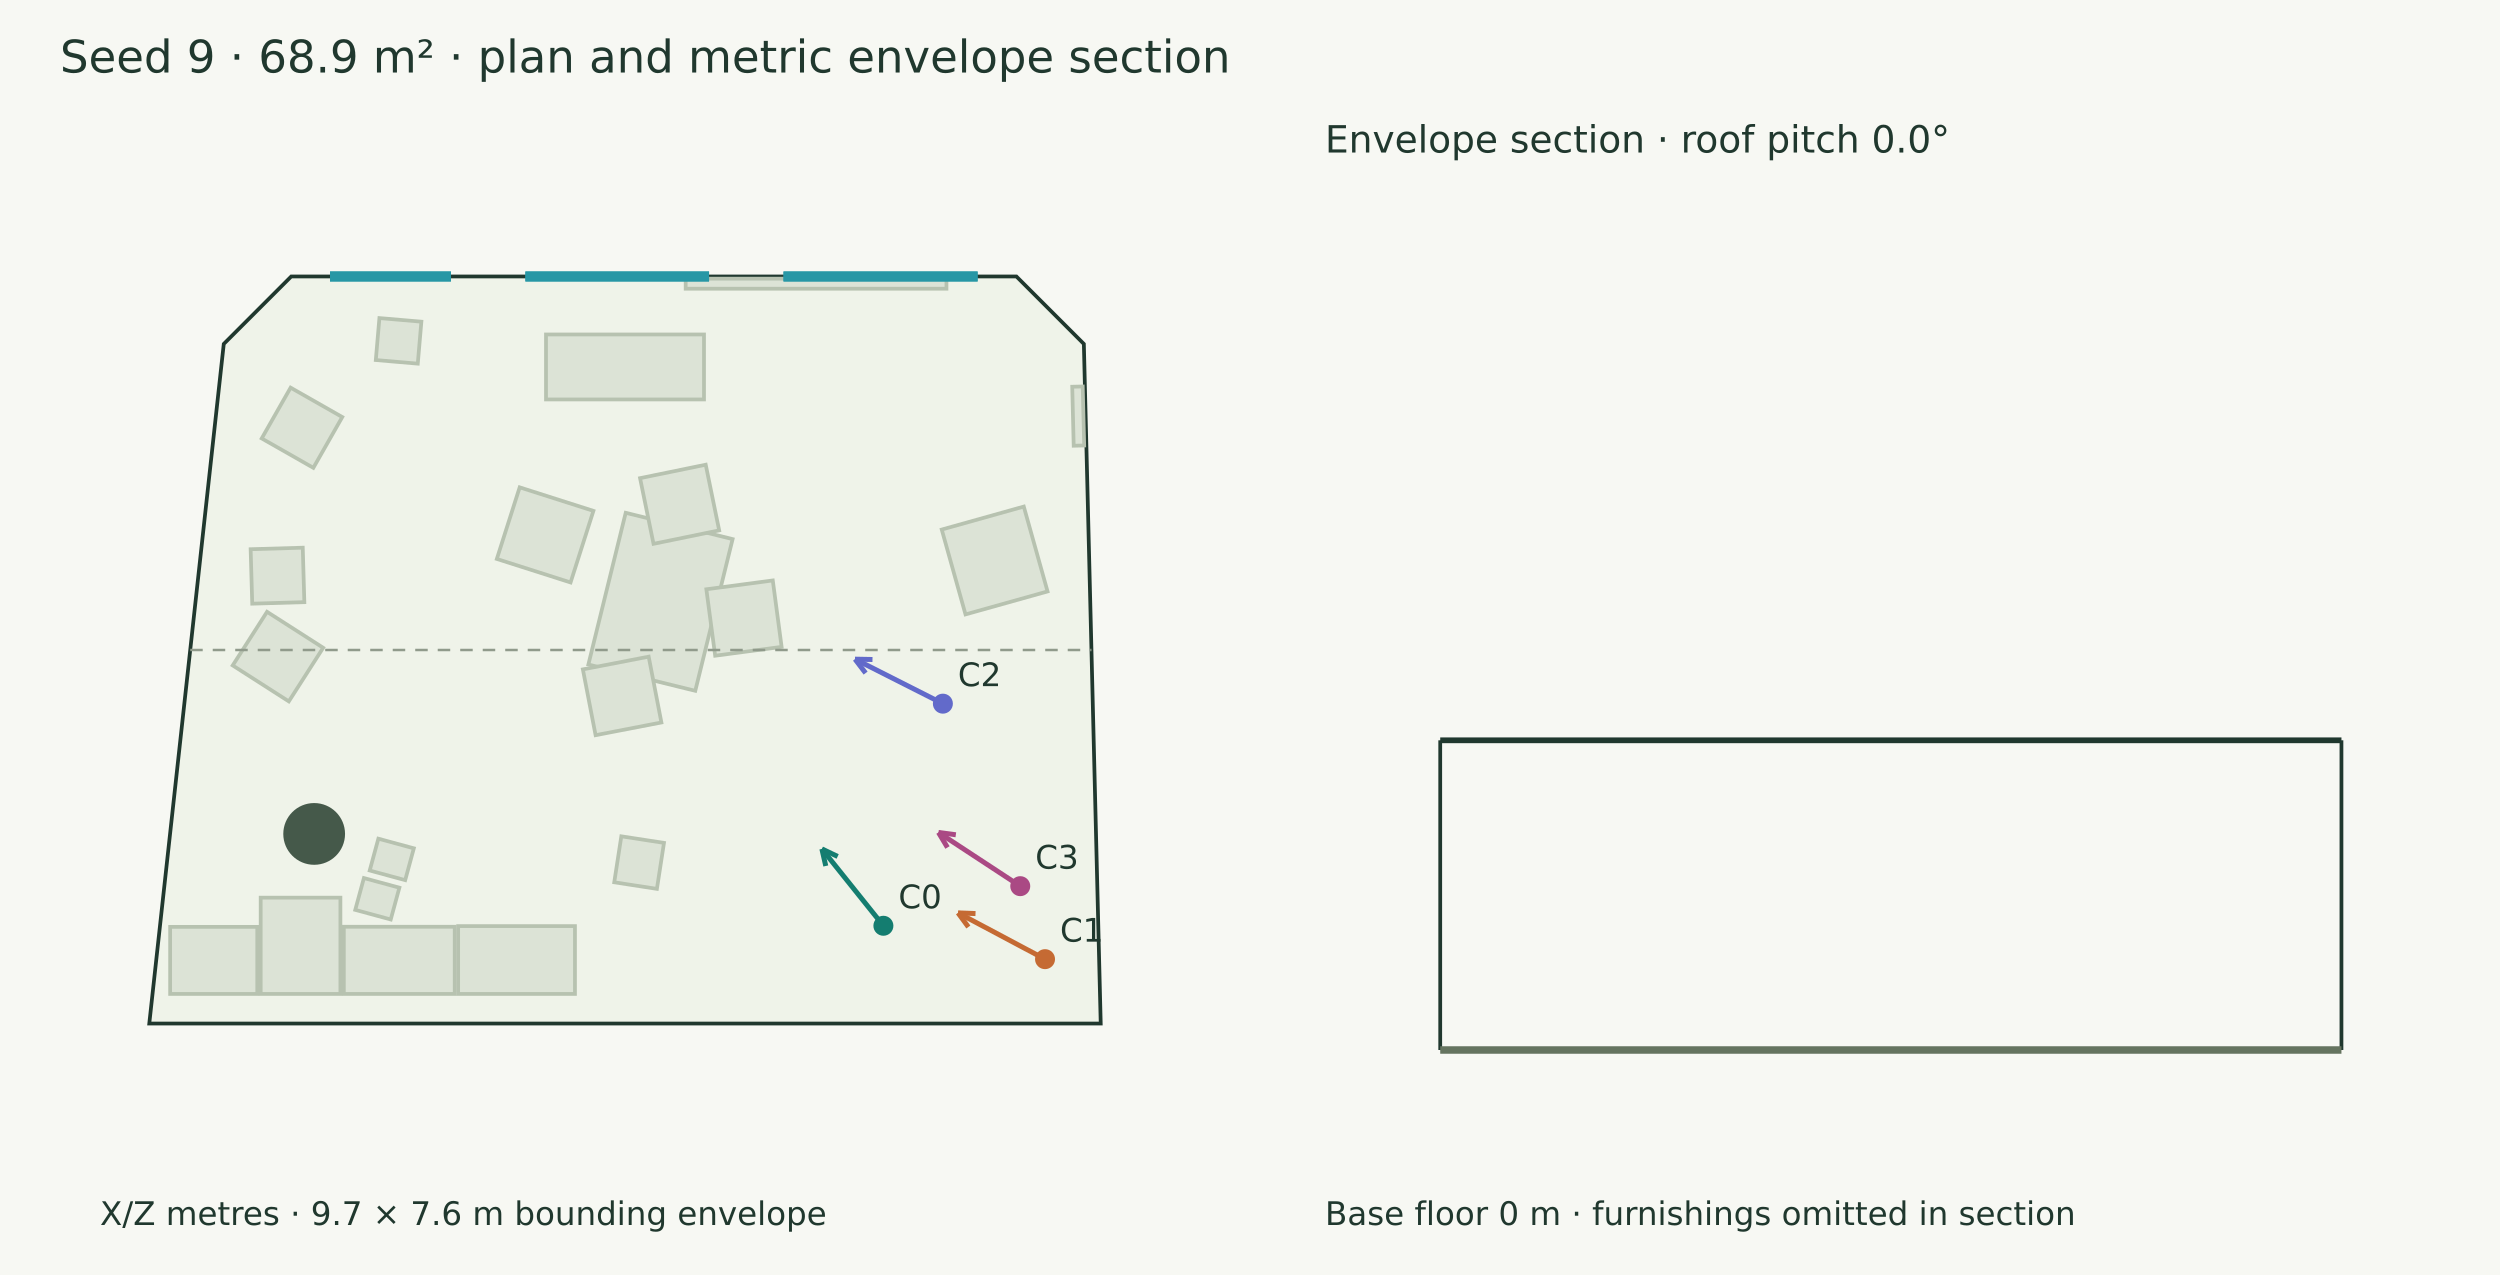
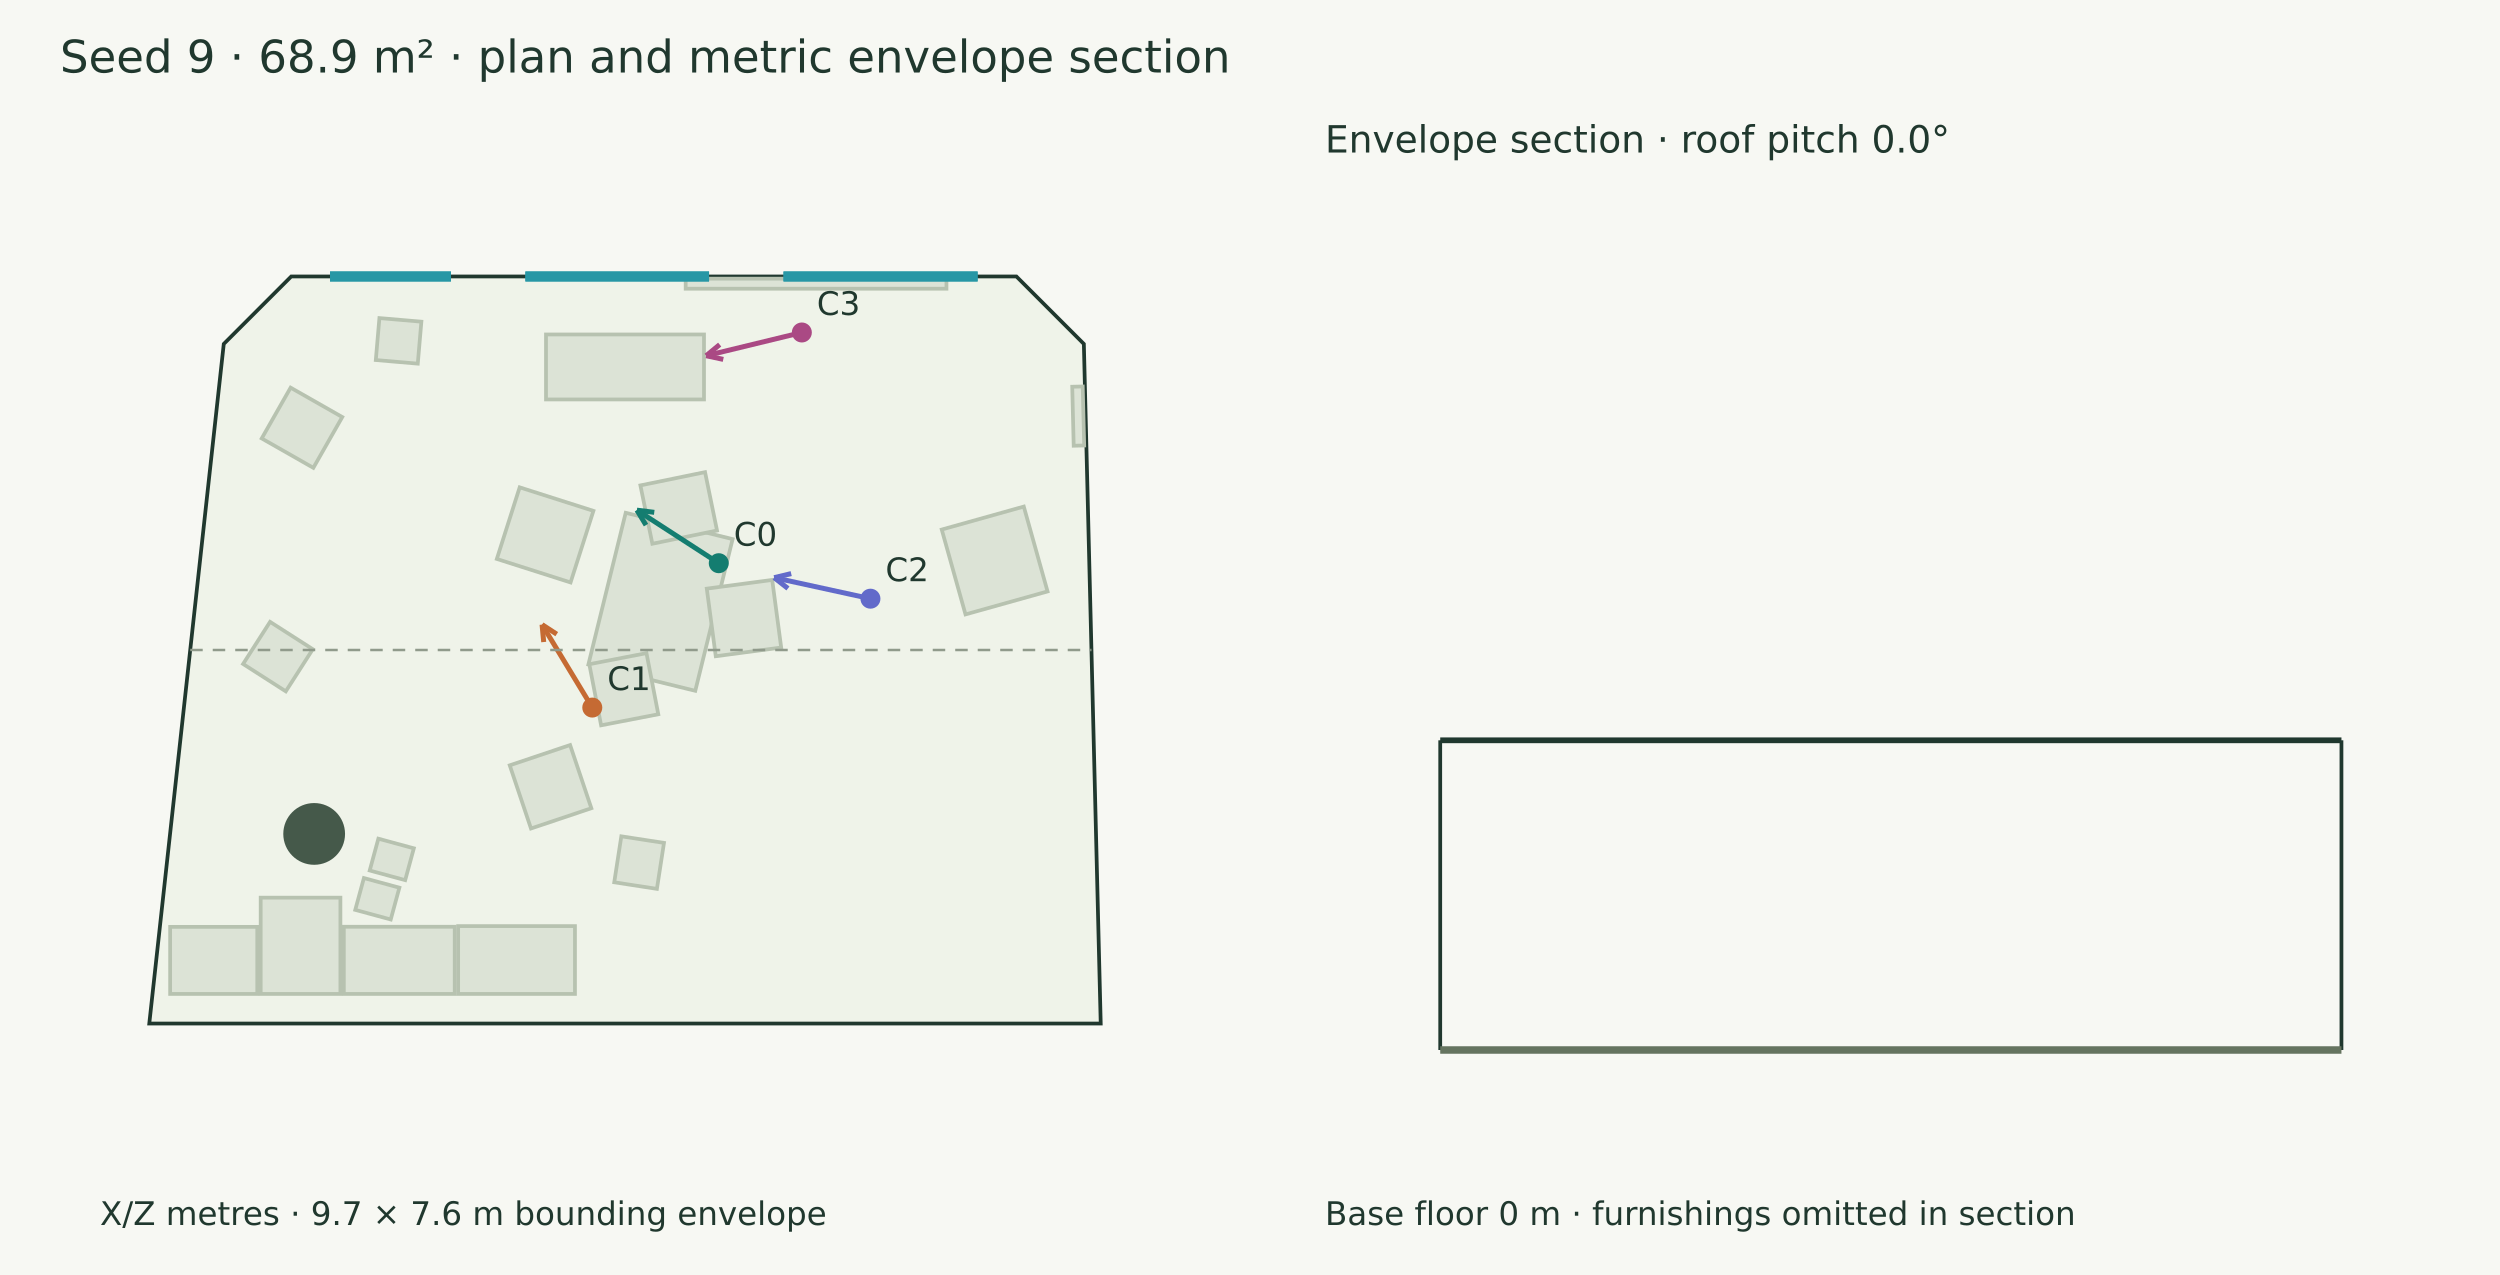
<svg xmlns="http://www.w3.org/2000/svg" width="1000" height="510" viewBox="0 0 1000 510">
  <rect width="100%" height="100%" fill="#f7f8f3" />
  <g font-family="DejaVu Sans" fill="#20382e">
    <text x="24.000" y="29.000" font-size="18">Seed 9 · 68.9 m² · plan and metric envelope section</text>
    <polygon points="116.490,110.592 406.560,110.592 433.541,137.573 440.288,409.408 59.712,409.408 89.509,137.573" fill="#eff3e9" stroke="#20382e" stroke-width="1.5" />
    <polygon points="229.981,397.572 183.259,397.572 183.259,370.443 229.981,370.443" fill="#dce3d6" stroke="#b7c2b0" stroke-width="1.5" />
    <polygon points="181.891,397.572 137.531,397.572 137.531,370.701 181.891,370.701" fill="#dce3d6" stroke="#b7c2b0" stroke-width="1.5" />
    <polygon points="136.163,397.572 104.275,397.572 104.275,359.062 136.163,359.062" fill="#dce3d6" stroke="#b7c2b0" stroke-width="1.5" />
    <polygon points="102.907,397.572 68.056,397.572 68.056,370.747 102.907,370.747" fill="#dce3d6" stroke="#b7c2b0" stroke-width="1.5" />
    <polygon points="218.401,133.787 281.599,133.787 281.599,159.778 218.401,159.778" fill="#dce3d6" stroke="#b7c2b0" stroke-width="1.5" />
    <polygon points="293.042,215.644 278.107,276.325 235.350,265.802 250.285,205.120" fill="#dce3d6" stroke="#b7c2b0" stroke-width="1.5" />
-     <polygon points="286.072,262.285 282.539,235.710 309.113,232.177 312.647,258.752" fill="#dce3d6" stroke="#b7c2b0" stroke-width="1.5" />
-     <polygon points="233.148,267.754 259.469,262.664 264.560,288.984 238.239,294.075" fill="#dce3d6" stroke="#b7c2b0" stroke-width="1.5" />
-     <polygon points="287.671,212.141 261.410,217.528 256.023,191.266 282.285,185.880" fill="#dce3d6" stroke="#b7c2b0" stroke-width="1.5" />
+     <polygon points="286.306,262.492 282.710,235.449 308.880,231.970 312.476,259.013" fill="#dce3d6" stroke="#b7c2b0" stroke-width="1.5" />
+     <polygon points="235.717,265.683 258.588,261.259 263.316,285.704 240.445,290.127" fill="#dce3d6" stroke="#b7c2b0" stroke-width="1.5" />
+     <polygon points="286.806,212.195 260.946,217.499 256.159,194.160 282.018,188.855" fill="#dce3d6" stroke="#b7c2b0" stroke-width="1.5" />
    <polygon points="151.765,127.229 168.551,128.674 167.106,145.460 150.320,144.015" fill="#dce3d6" stroke="#b7c2b0" stroke-width="1.5" />
    <polygon points="386.201,245.762 376.694,211.819 409.513,202.627 419.021,236.570" fill="#dce3d6" stroke="#b7c2b0" stroke-width="1.5" />
    <polygon points="104.681,175.374 116.249,155.061 136.903,166.824 125.334,187.136" fill="#dce3d6" stroke="#b7c2b0" stroke-width="1.5" />
    <polygon points="159.750,355.075 156.292,367.801 142.102,363.946 145.560,351.220" fill="#dce3d6" stroke="#b7c2b0" stroke-width="1.5" />
    <polygon points="198.732,223.575 207.870,194.940 237.365,204.352 228.227,232.987" fill="#dce3d6" stroke="#b7c2b0" stroke-width="1.5" />
    <polygon points="262.760,355.544 245.696,352.915 248.530,334.527 265.594,337.156" fill="#dce3d6" stroke="#b7c2b0" stroke-width="1.5" />
-     <polygon points="129.266,259.110 115.525,280.555 93.078,266.173 106.819,244.727" fill="#dce3d6" stroke="#b7c2b0" stroke-width="1.5" />
-     <polygon points="121.100,219.075 121.738,240.858 100.894,241.470 100.255,219.686" fill="#dce3d6" stroke="#b7c2b0" stroke-width="1.5" />
+     <polygon points="203.899,306.128 228.041,298.011 236.538,323.281 212.396,331.398" fill="#dce3d6" stroke="#b7c2b0" stroke-width="1.5" />
+     <polygon points="125.113,259.689 114.316,276.541 97.231,265.594 108.028,248.742" fill="#dce3d6" stroke="#b7c2b0" stroke-width="1.5" />
    <polygon points="165.533,339.330 162.075,352.056 147.885,348.200 151.343,335.474" fill="#dce3d6" stroke="#b7c2b0" stroke-width="1.5" />
    <polygon points="274.272,111.468 378.579,111.468 378.579,115.487 274.272,115.487" fill="#dce3d6" stroke="#b7c2b0" stroke-width="1.5" />
    <polygon points="433.086,154.588 433.672,178.189 429.478,178.293 428.893,154.692" fill="#dce3d6" stroke="#b7c2b0" stroke-width="1.5" />
    <circle cx="125.665" cy="333.569" r="12.351" fill="#45594a" />
    <path d="M132.003,110.592 L180.375,110.592" stroke="#2797a5" stroke-width="4" fill="none" />
    <path d="M132.003,110.592 L180.375,110.592" stroke="#2797a5" stroke-width="4" fill="none" />
    <path d="M210.157,110.592 L283.620,110.592" stroke="#2797a5" stroke-width="4" fill="none" />
    <path d="M210.157,110.592 L283.620,110.592" stroke="#2797a5" stroke-width="4" fill="none" />
    <path d="M313.401,110.592 L391.047,110.592" stroke="#2797a5" stroke-width="4" fill="none" />
    <path d="M313.401,110.592 L391.047,110.592" stroke="#2797a5" stroke-width="4" fill="none" />
-     <path d="M353.358,370.309 L328.749,339.570" stroke="#147d70" stroke-width="2" fill="none" />
-     <path d="M328.749,339.570 L335.065,342.587" stroke="#147d70" stroke-width="2" fill="none" />
-     <path d="M328.749,339.570 L330.311,346.393" stroke="#147d70" stroke-width="2" fill="none" />
-     <circle cx="353.358" cy="370.309" r="4" fill="#147d70" />
-     <text x="359.358" y="363.309" font-size="13">C0</text>
-     <path d="M418.013,383.662 L383.211,365.156" stroke="#c56a33" stroke-width="2" fill="none" />
-     <path d="M383.211,365.156 L390.206,365.427" stroke="#c56a33" stroke-width="2" fill="none" />
-     <path d="M383.211,365.156 L387.347,370.804" stroke="#c56a33" stroke-width="2" fill="none" />
-     <circle cx="418.013" cy="383.662" r="4" fill="#c56a33" />
-     <text x="424.013" y="376.662" font-size="13">C1</text>
-     <path d="M377.152,281.464 L341.995,263.671" stroke="#626aca" stroke-width="2" fill="none" />
-     <path d="M341.995,263.671 L348.994,263.801" stroke="#626aca" stroke-width="2" fill="none" />
-     <path d="M341.995,263.671 L346.244,269.234" stroke="#626aca" stroke-width="2" fill="none" />
-     <circle cx="377.152" cy="281.464" r="4" fill="#626aca" />
-     <text x="383.152" y="274.464" font-size="13">C2</text>
-     <path d="M408.100,354.465 L375.393,332.997" stroke="#aa4984" stroke-width="2" fill="none" />
-     <path d="M375.393,332.997 L382.333,333.910" stroke="#aa4984" stroke-width="2" fill="none" />
-     <path d="M375.393,332.997 L378.992,339.001" stroke="#aa4984" stroke-width="2" fill="none" />
-     <circle cx="408.1" cy="354.465" r="4" fill="#aa4984" />
-     <text x="414.100" y="347.465" font-size="13">C3</text>
+     <path d="M287.506,225.282 L254.758,204.064" stroke="#147d70" stroke-width="2" fill="none" />
+     <path d="M254.758,204.064 L261.704,204.936" stroke="#147d70" stroke-width="2" fill="none" />
+     <path d="M254.758,204.064 L258.392,210.047" stroke="#147d70" stroke-width="2" fill="none" />
+     <circle cx="287.506" cy="225.282" r="4" fill="#147d70" />
+     <text x="293.506" y="218.282" font-size="13">C0</text>
+     <path d="M236.914,283.032 L216.825,249.850" stroke="#c56a33" stroke-width="2" fill="none" />
+     <path d="M216.825,249.850 L222.694,253.665" stroke="#c56a33" stroke-width="2" fill="none" />
+     <path d="M216.825,249.850 L217.484,256.818" stroke="#c56a33" stroke-width="2" fill="none" />
+     <circle cx="236.914" cy="283.032" r="4" fill="#c56a33" />
+     <text x="242.914" y="276.032" font-size="13">C1</text>
+     <path d="M348.177,239.473 L309.667,231.067" stroke="#626aca" stroke-width="2" fill="none" />
+     <path d="M309.667,231.067 L316.475,229.437" stroke="#626aca" stroke-width="2" fill="none" />
+     <path d="M309.667,231.067 L315.176,235.386" stroke="#626aca" stroke-width="2" fill="none" />
+     <circle cx="348.177" cy="239.473" r="4" fill="#626aca" />
+     <text x="354.177" y="232.473" font-size="13">C2</text>
+     <path d="M320.737,132.993 L282.467,142.283" stroke="#aa4984" stroke-width="2" fill="none" />
+     <path d="M282.467,142.283 L287.874,137.837" stroke="#aa4984" stroke-width="2" fill="none" />
+     <path d="M282.467,142.283 L289.310,143.755" stroke="#aa4984" stroke-width="2" fill="none" />
+     <circle cx="320.737" cy="132.993" r="4" fill="#aa4984" />
+     <text x="326.737" y="125.993" font-size="13">C3</text>
    <text x="40.000" y="490.000" font-size="13">X/Z metres · 9.7 × 7.6 m bounding envelope</text>
    <path d="M76.089,260.000 L436.580,260.000" stroke="#909a8b" stroke-width="1" stroke-dasharray="5 4" fill="none" />
    <path d="M576.089,296.121 L936.580,296.121" stroke="#20382e" stroke-width="2.3" fill="none" />
    <path d="M576.089,420.000 L576.089,296.121" stroke="#20382e" stroke-width="1.5" fill="none" />
    <path d="M936.580,420.000 L936.580,296.121" stroke="#20382e" stroke-width="1.5" fill="none" />
    <path d="M576.089,420.000 L936.580,420.000" stroke="#65745f" stroke-width="3" fill="none" />
    <path d="M576.089,420.000 L576.089,420.000" stroke="#8d9a85" stroke-width="1" fill="none" />
    <path d="M936.580,420.000 L936.580,420.000" stroke="#8d9a85" stroke-width="1" fill="none" />
    <text x="530.000" y="61.000" font-size="15">Envelope section · roof pitch 0.0°</text>
    <text x="530.000" y="490.000" font-size="13">Base floor 0 m · furnishings omitted in section</text>
  </g>
</svg>
